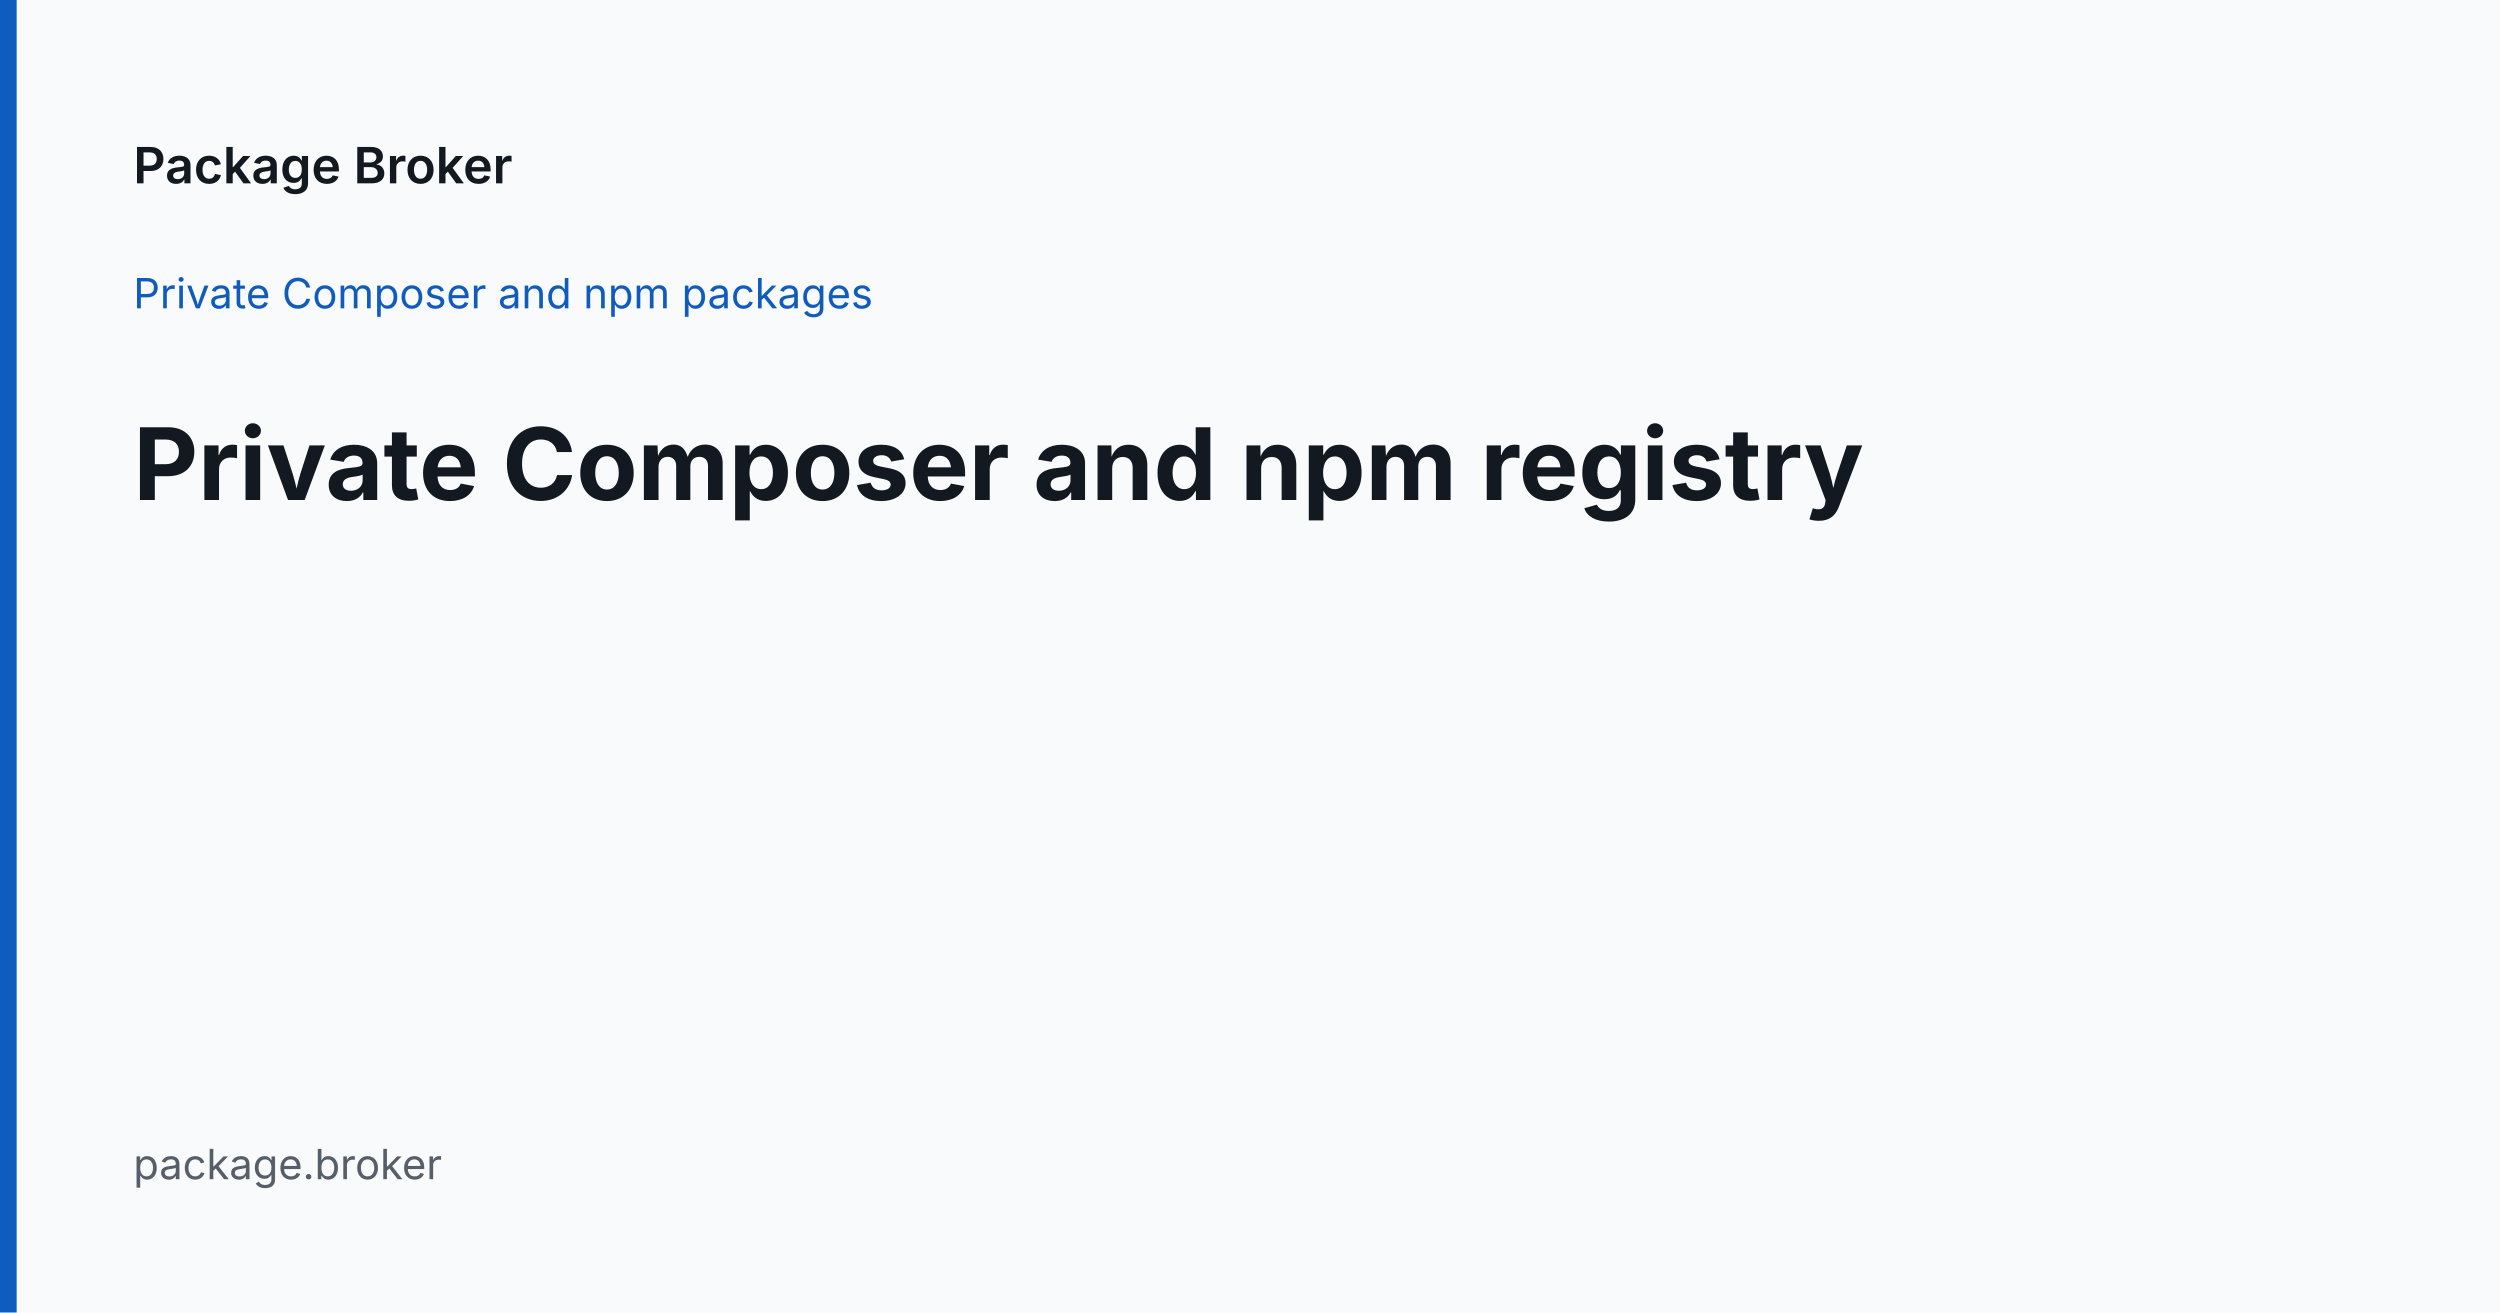
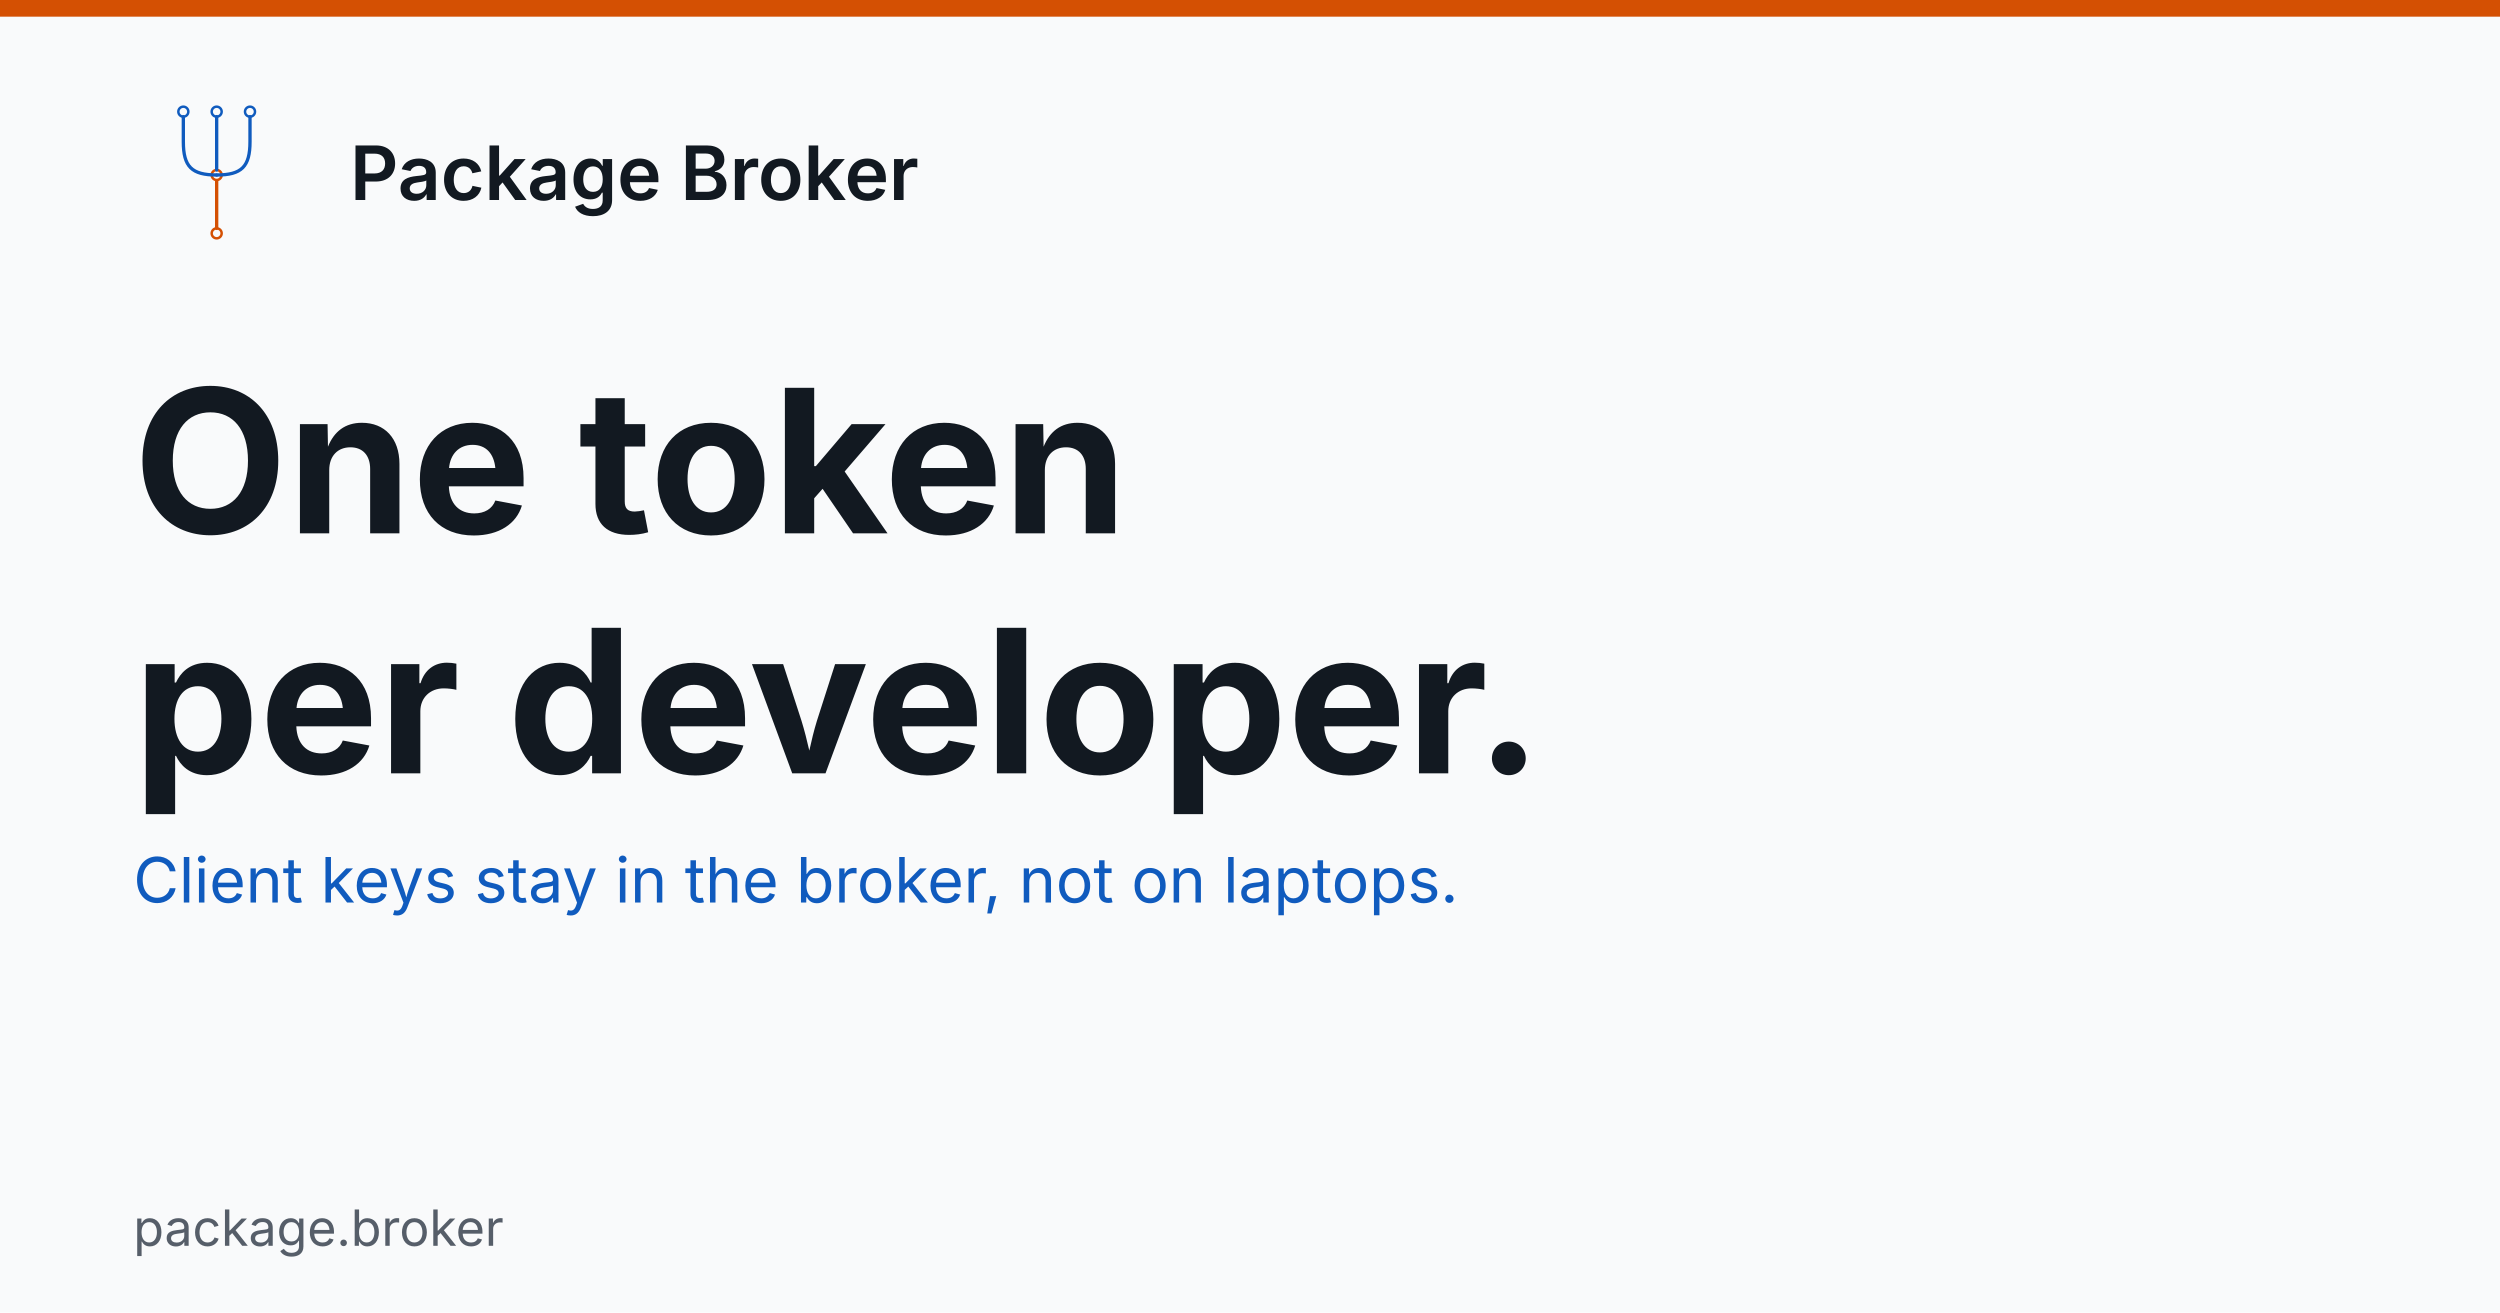
<svg xmlns="http://www.w3.org/2000/svg" width="1200" height="630" viewBox="0 0 1200 630" role="img" aria-labelledby="title description">
  <defs>
    <style>@font-face{font-family:Inter;src:url(inter-latin-wght-normal.woff2) format('woff2');font-weight:100 900}text{font-family:Inter,sans-serif}</style>
  </defs>
  <rect width="1200" height="630" fill="#f9fafb" />
-   <rect width="8" height="630" fill="#105bbe" />
-   <text x="64" y="88" font-size="24" font-weight="600" fill="#121921">Package Broker</text>
-   <text x="64" y="148" font-size="20" fill="#105bbe">Private Composer and npm packages</text>
-   <text x="64" y="240" font-size="48" font-weight="700" fill="#121921">
-     <tspan x="64" dy="0">Private Composer and npm registry</tspan>
+   <rect width="1200" height="8" fill="#d45003" />
+   <svg x="64" y="40" width="80" height="80" viewBox="0 0 200 200" fill="none" aria-hidden="true">
+     <g>
+       <circle cx="100" cy="180" r="6" stroke="#d45003" stroke-width="3" fill="none" />
+       <path d="M100 174 L100 110" stroke="#d45003" stroke-width="4" stroke-linecap="round" />
+       <circle cx="100" cy="110" r="6" stroke="#d45003" stroke-width="3" fill="#f9fafb" />
+     </g>
+     <g>
+       <path d="M100 104 L100 40" stroke="#105bbe" stroke-width="4" stroke-linecap="round" />
+       <circle cx="100" cy="34" r="6" stroke="#105bbe" stroke-width="3" fill="none" />
+       <path d="M100 110 C70 110 60 100 60 70 L60 40" stroke="#105bbe" stroke-width="4" stroke-linecap="round" fill="none" />
+       <circle cx="60" cy="34" r="6" stroke="#105bbe" stroke-width="3" fill="none" />
+       <path d="M100 110 C130 110 140 100 140 70 L140 40" stroke="#105bbe" stroke-width="4" stroke-linecap="round" fill="none" />
+       <circle cx="140" cy="34" r="6" stroke="#105bbe" stroke-width="3" fill="none" />
+     </g>
+   </svg>
+   <text x="168" y="96" font-size="36" font-weight="600" fill="#121921">Package Broker</text>
+   <text data-role="headline" x="64" y="256" font-size="96" font-weight="700" fill="#121921">
+     <tspan x="64" dy="0">One token</tspan>
+     <tspan x="64" dy="115.2">per developer.</tspan>
  </text>
-   <text x="64" y="566" font-size="20" fill="#565e69">package.broker</text>
+   <text data-role="support" x="64" y="433.2" font-size="30" fill="#105bbe">Client keys stay in the broker, not on laptops.</text>
+   <text x="64" y="598" font-size="24" fill="#565e69">package.broker</text>
</svg>
